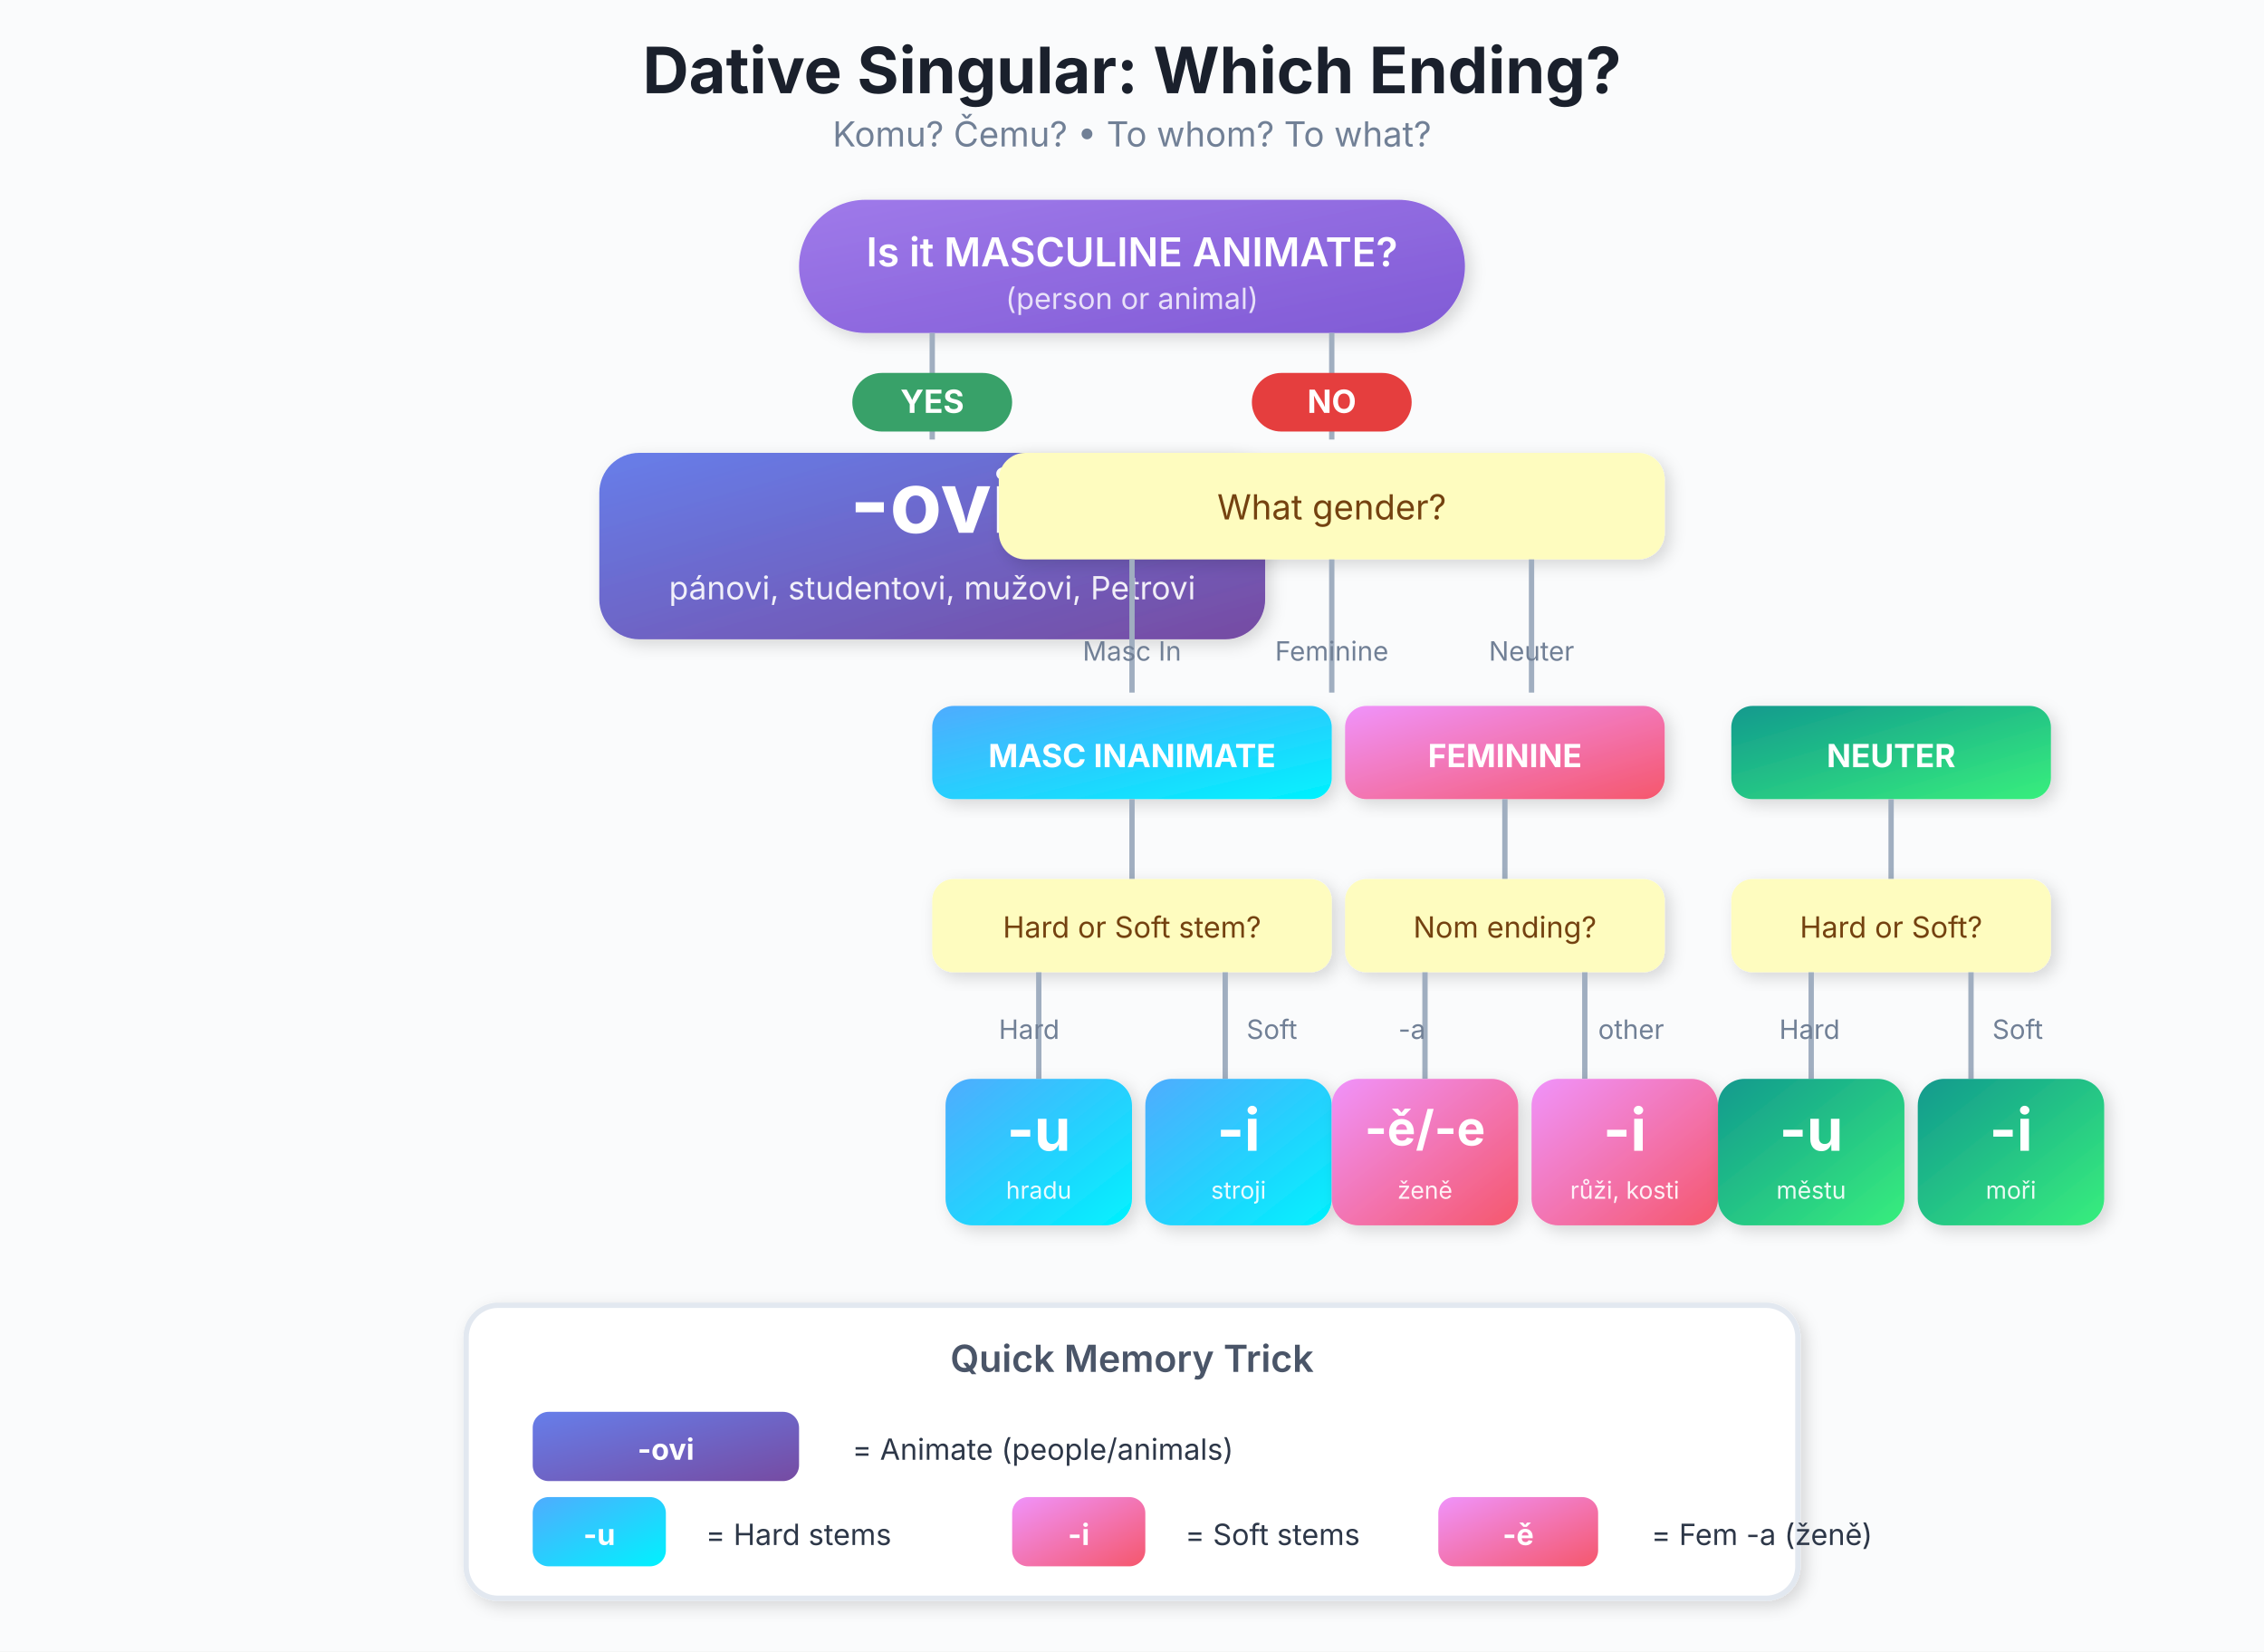
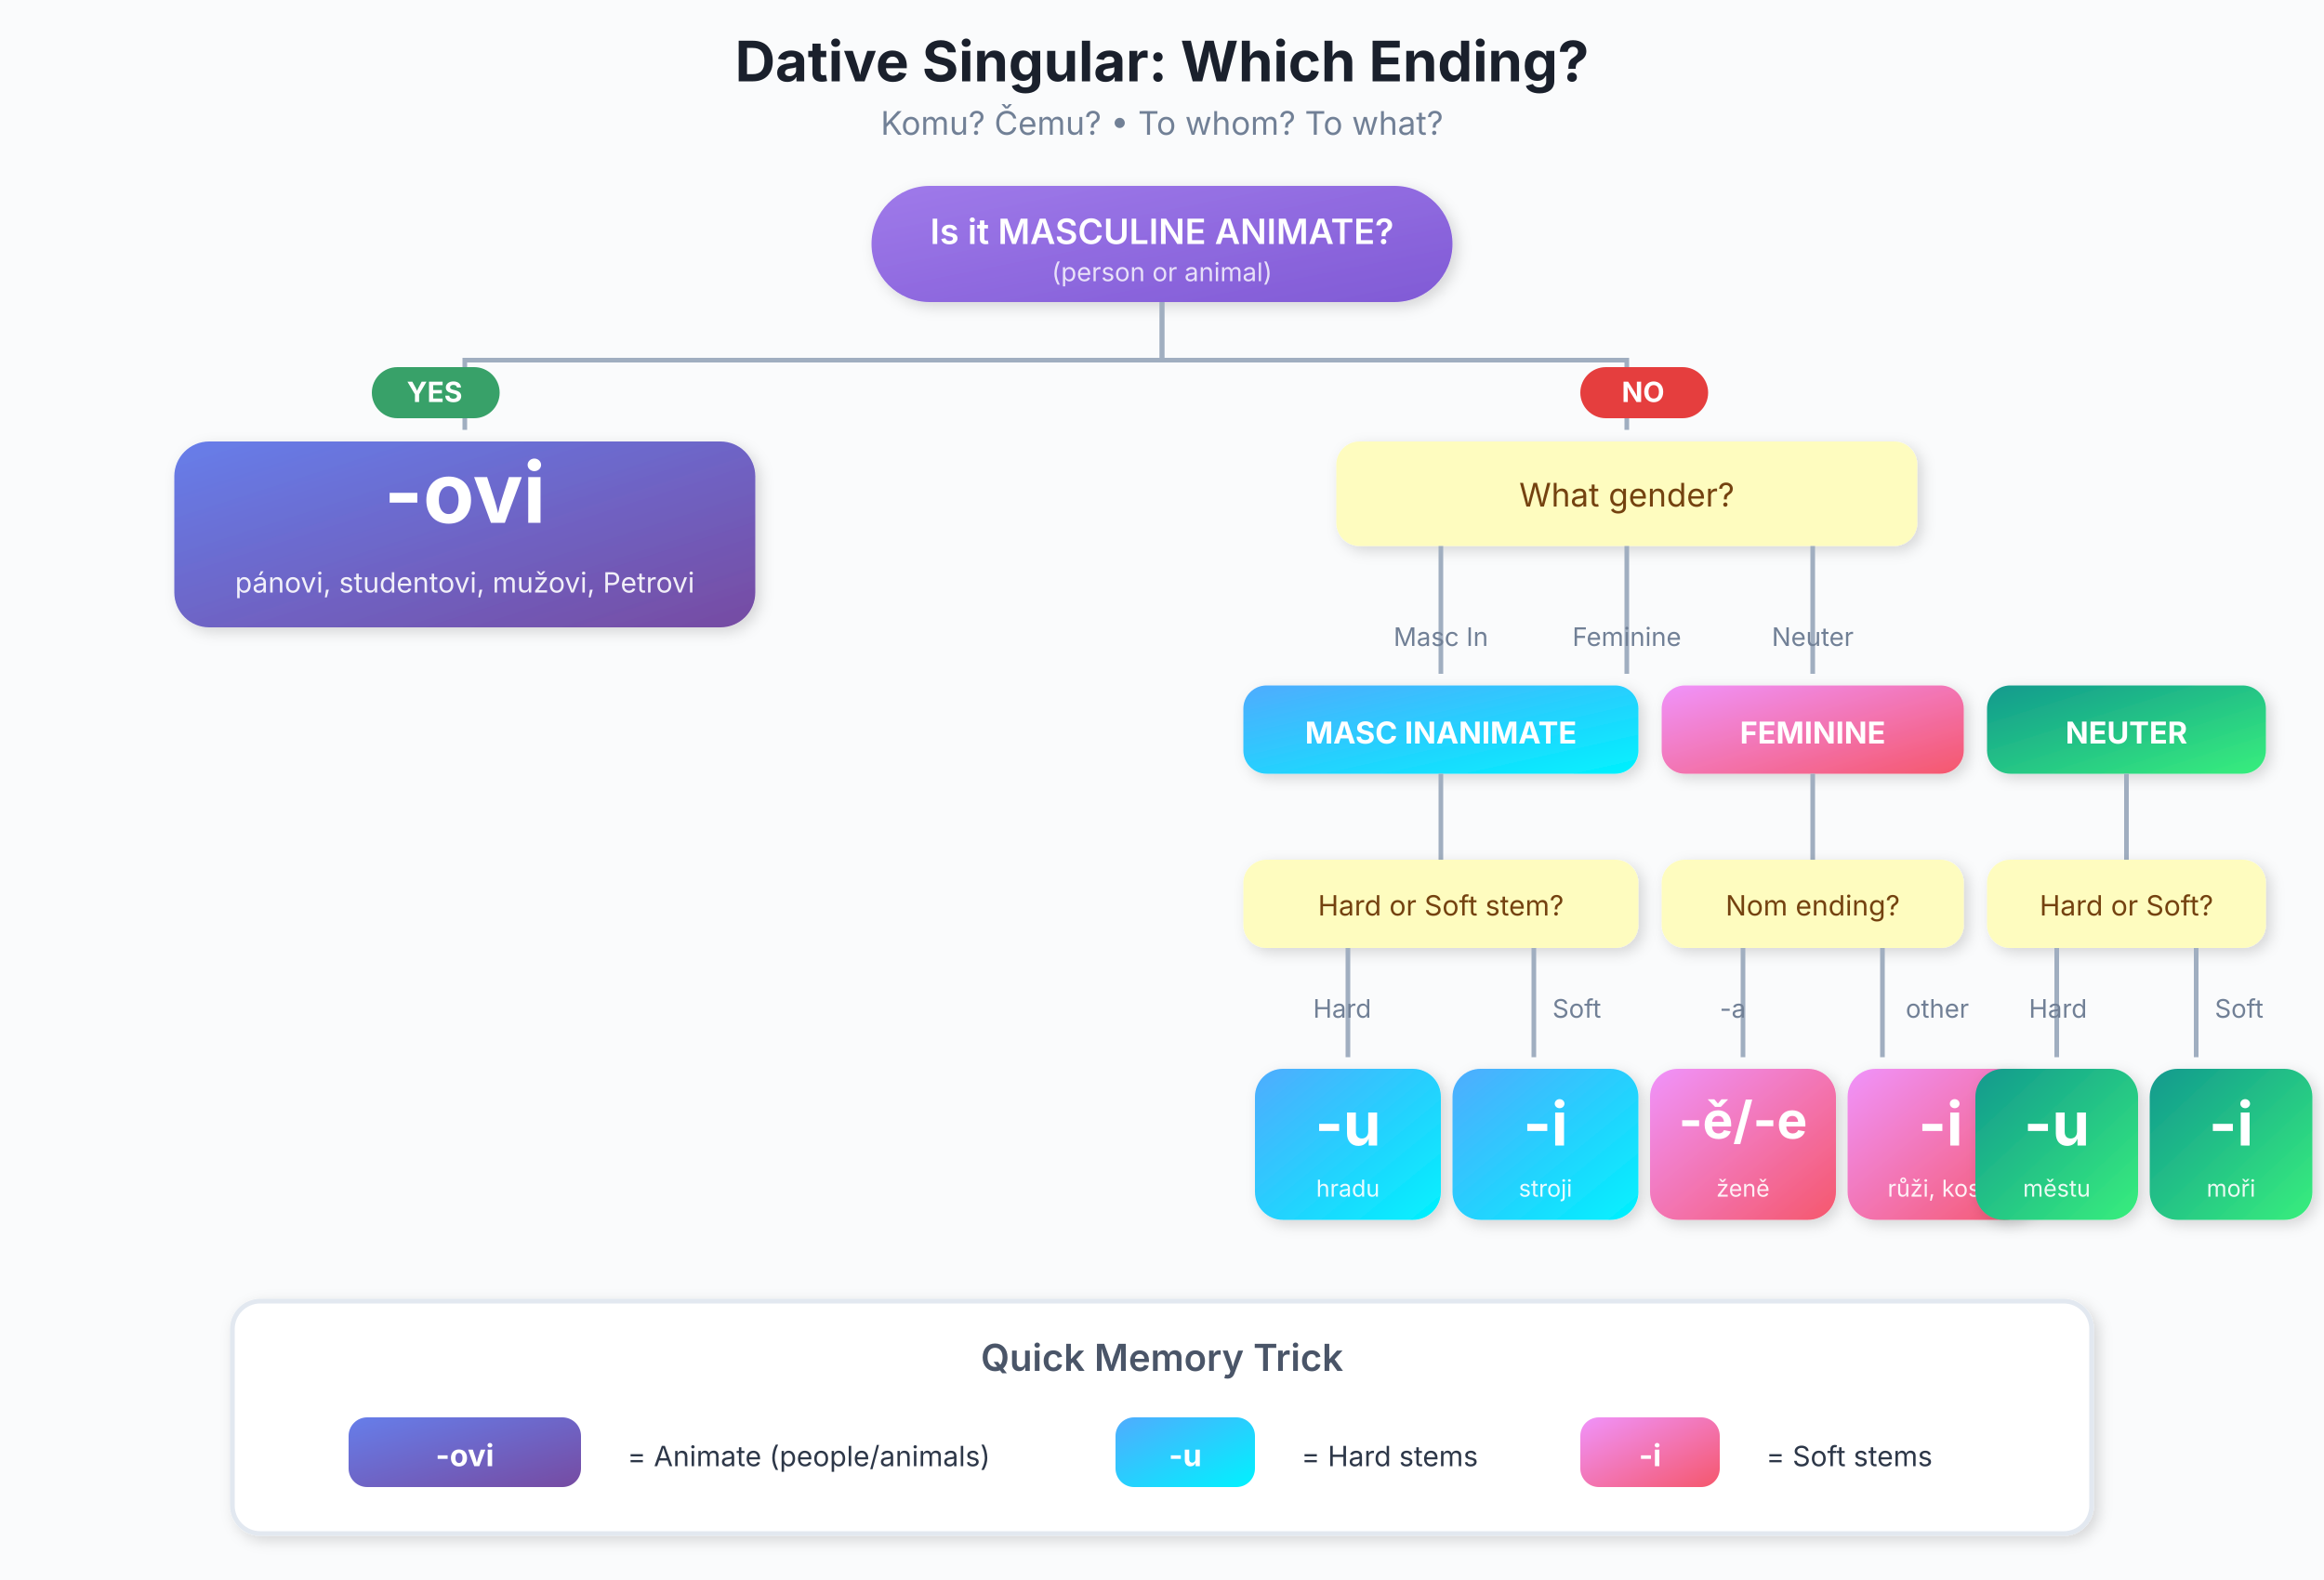
- <svg xmlns="http://www.w3.org/2000/svg" viewBox="0 0 850 620" font-family="system-ui, -apple-system, sans-serif">
+ <svg xmlns="http://www.w3.org/2000/svg" viewBox="0 0 1000 680" font-family="system-ui, -apple-system, sans-serif">
  <defs>
    <filter id="shadow" x="-20%" y="-20%" width="140%" height="140%">
      <feDropShadow dx="2" dy="2" stdDeviation="3" flood-opacity="0.15" />
    </filter>
    <linearGradient id="headerGrad" x1="0%" y1="0%" x2="100%" y2="100%">
      <stop offset="0%" style="stop-color:#9f7aea" />
      <stop offset="100%" style="stop-color:#805ad5" />
    </linearGradient>
    <linearGradient id="mascGrad" x1="0%" y1="0%" x2="100%" y2="100%">
      <stop offset="0%" style="stop-color:#4facfe" />
      <stop offset="100%" style="stop-color:#00f2fe" />
    </linearGradient>
    <linearGradient id="femGrad" x1="0%" y1="0%" x2="100%" y2="100%">
      <stop offset="0%" style="stop-color:#f093fb" />
      <stop offset="100%" style="stop-color:#f5576c" />
    </linearGradient>
    <linearGradient id="neutGrad" x1="0%" y1="0%" x2="100%" y2="100%">
      <stop offset="0%" style="stop-color:#11998e" />
      <stop offset="100%" style="stop-color:#38ef7d" />
    </linearGradient>
    <linearGradient id="oviGrad" x1="0%" y1="0%" x2="100%" y2="100%">
      <stop offset="0%" style="stop-color:#667eea" />
      <stop offset="100%" style="stop-color:#764ba2" />
    </linearGradient>
  </defs>
-   <rect width="850" height="620" fill="#fafbfc" />
-   <text x="425" y="35" text-anchor="middle" font-size="24" font-weight="bold" fill="#1a202c">Dative Singular: Which Ending?</text>
-   <text x="425" y="55" text-anchor="middle" font-size="13" fill="#718096">Komu? Čemu? • To whom? To what?</text>
-   <rect x="300" y="75" width="250" height="50" rx="25" fill="url(#headerGrad)" filter="url(#shadow)" />
-   <text x="425" y="100" text-anchor="middle" font-size="15" font-weight="600" fill="white">Is it MASCULINE ANIMATE?</text>
-   <text x="425" y="116" text-anchor="middle" font-size="11" fill="rgba(255,255,255,0.8)">(person or animal)</text>
-   <path d="M350 125 L350 165" stroke="#a0aec0" stroke-width="2" fill="none" />
-   <path d="M500 125 L500 165" stroke="#a0aec0" stroke-width="2" fill="none" />
-   <rect x="320" y="140" width="60" height="22" rx="11" fill="#38a169" />
-   <text x="350" y="155" text-anchor="middle" font-size="12" font-weight="bold" fill="white">YES</text>
-   <rect x="470" y="140" width="60" height="22" rx="11" fill="#e53e3e" />
-   <text x="500" y="155" text-anchor="middle" font-size="12" font-weight="bold" fill="white">NO</text>
-   <rect x="225" y="170" width="250" height="70" rx="15" fill="url(#oviGrad)" filter="url(#shadow)" />
-   <text x="350" y="200" text-anchor="middle" font-size="32" font-weight="bold" fill="white">-ovi</text>
-   <text x="350" y="225" text-anchor="middle" font-size="12" fill="rgba(255,255,255,0.9)">pánovi, studentovi, mužovi, Petrovi</text>
-   <rect x="375" y="170" width="250" height="40" rx="10" fill="#fefcbf" filter="url(#shadow)" />
-   <text x="500" y="195" text-anchor="middle" font-size="13" fill="#744210">What gender?</text>
-   <path d="M425 210 L425 260" stroke="#a0aec0" stroke-width="2" fill="none" />
-   <path d="M500 210 L500 260" stroke="#a0aec0" stroke-width="2" fill="none" />
-   <path d="M575 210 L575 260" stroke="#a0aec0" stroke-width="2" fill="none" />
-   <text x="425" y="248" text-anchor="middle" font-size="10" fill="#718096">Masc In</text>
-   <text x="500" y="248" text-anchor="middle" font-size="10" fill="#718096">Feminine</text>
-   <text x="575" y="248" text-anchor="middle" font-size="10" fill="#718096">Neuter</text>
-   <rect x="350" y="265" width="150" height="35" rx="8" fill="url(#mascGrad)" filter="url(#shadow)" />
-   <text x="425" y="288" text-anchor="middle" font-size="12" font-weight="bold" fill="white">MASC INANIMATE</text>
-   <path d="M425 300 L425 330" stroke="#a0aec0" stroke-width="2" fill="none" />
-   <rect x="350" y="330" width="150" height="35" rx="8" fill="#fefcbf" filter="url(#shadow)" />
-   <text x="425" y="352" text-anchor="middle" font-size="11" fill="#744210">Hard or Soft stem?</text>
-   <path d="M390 365 L390 405" stroke="#a0aec0" stroke-width="2" fill="none" />
-   <path d="M460 365 L460 405" stroke="#a0aec0" stroke-width="2" fill="none" />
-   <text x="375" y="390" font-size="10" fill="#718096">Hard</text>
-   <text x="468" y="390" font-size="10" fill="#718096">Soft</text>
-   <rect x="355" y="405" width="70" height="55" rx="10" fill="url(#mascGrad)" filter="url(#shadow)" />
-   <text x="390" y="432" text-anchor="middle" font-size="22" font-weight="bold" fill="white">-u</text>
-   <text x="390" y="450" text-anchor="middle" font-size="9" fill="rgba(255,255,255,0.9)">hradu</text>
-   <rect x="430" y="405" width="70" height="55" rx="10" fill="url(#mascGrad)" filter="url(#shadow)" />
-   <text x="465" y="432" text-anchor="middle" font-size="22" font-weight="bold" fill="white">-i</text>
-   <text x="465" y="450" text-anchor="middle" font-size="9" fill="rgba(255,255,255,0.9)">stroji</text>
-   <rect x="505" y="265" width="120" height="35" rx="8" fill="url(#femGrad)" filter="url(#shadow)" />
-   <text x="565" y="288" text-anchor="middle" font-size="12" font-weight="bold" fill="white">FEMININE</text>
-   <path d="M565 300 L565 330" stroke="#a0aec0" stroke-width="2" fill="none" />
-   <rect x="505" y="330" width="120" height="35" rx="8" fill="#fefcbf" filter="url(#shadow)" />
-   <text x="565" y="352" text-anchor="middle" font-size="11" fill="#744210">Nom ending?</text>
-   <path d="M535 365 L535 405" stroke="#a0aec0" stroke-width="2" fill="none" />
-   <path d="M595 365 L595 405" stroke="#a0aec0" stroke-width="2" fill="none" />
-   <text x="525" y="390" font-size="10" fill="#718096">-a</text>
-   <text x="600" y="390" font-size="10" fill="#718096">other</text>
-   <rect x="500" y="405" width="70" height="55" rx="10" fill="url(#femGrad)" filter="url(#shadow)" />
-   <text x="535" y="430" text-anchor="middle" font-size="18" font-weight="bold" fill="white">-ě/-e</text>
-   <text x="535" y="450" text-anchor="middle" font-size="9" fill="rgba(255,255,255,0.9)">ženě</text>
-   <rect x="575" y="405" width="70" height="55" rx="10" fill="url(#femGrad)" filter="url(#shadow)" />
-   <text x="610" y="432" text-anchor="middle" font-size="22" font-weight="bold" fill="white">-i</text>
-   <text x="610" y="450" text-anchor="middle" font-size="9" fill="rgba(255,255,255,0.9)">růži, kosti</text>
-   <rect x="650" y="265" width="120" height="35" rx="8" fill="url(#neutGrad)" filter="url(#shadow)" />
-   <text x="710" y="288" text-anchor="middle" font-size="12" font-weight="bold" fill="white">NEUTER</text>
-   <path d="M710 300 L710 330" stroke="#a0aec0" stroke-width="2" fill="none" />
-   <rect x="650" y="330" width="120" height="35" rx="8" fill="#fefcbf" filter="url(#shadow)" />
-   <text x="710" y="352" text-anchor="middle" font-size="11" fill="#744210">Hard or Soft?</text>
-   <path d="M680 365 L680 405" stroke="#a0aec0" stroke-width="2" fill="none" />
-   <path d="M740 365 L740 405" stroke="#a0aec0" stroke-width="2" fill="none" />
-   <text x="668" y="390" font-size="10" fill="#718096">Hard</text>
-   <text x="748" y="390" font-size="10" fill="#718096">Soft</text>
-   <rect x="645" y="405" width="70" height="55" rx="10" fill="url(#neutGrad)" filter="url(#shadow)" />
-   <text x="680" y="432" text-anchor="middle" font-size="22" font-weight="bold" fill="white">-u</text>
-   <text x="680" y="450" text-anchor="middle" font-size="9" fill="rgba(255,255,255,0.9)">městu</text>
-   <rect x="720" y="405" width="70" height="55" rx="10" fill="url(#neutGrad)" filter="url(#shadow)" />
-   <text x="755" y="432" text-anchor="middle" font-size="22" font-weight="bold" fill="white">-i</text>
-   <text x="755" y="450" text-anchor="middle" font-size="9" fill="rgba(255,255,255,0.9)">moři</text>
-   <rect x="175" y="490" width="500" height="110" rx="12" fill="white" stroke="#e2e8f0" stroke-width="2" filter="url(#shadow)" />
-   <text x="425" y="515" text-anchor="middle" font-size="14" font-weight="600" fill="#4a5568">Quick Memory Trick</text>
-   <rect x="200" y="530" width="100" height="26" rx="6" fill="url(#oviGrad)" />
-   <text x="250" y="548" text-anchor="middle" font-size="11" font-weight="bold" fill="white">-ovi</text>
-   <text x="320" y="548" font-size="11" fill="#2d3748">= Animate (people/animals)</text>
-   <rect x="200" y="562" width="50" height="26" rx="6" fill="url(#mascGrad)" />
-   <text x="225" y="580" text-anchor="middle" font-size="11" font-weight="bold" fill="white">-u</text>
-   <text x="265" y="580" font-size="11" fill="#2d3748">= Hard stems</text>
-   <rect x="380" y="562" width="50" height="26" rx="6" fill="url(#femGrad)" />
-   <text x="405" y="580" text-anchor="middle" font-size="11" font-weight="bold" fill="white">-i</text>
-   <text x="445" y="580" font-size="11" fill="#2d3748">= Soft stems</text>
-   <rect x="540" y="562" width="60" height="26" rx="6" fill="url(#femGrad)" />
-   <text x="570" y="580" text-anchor="middle" font-size="11" font-weight="bold" fill="white">-ě</text>
-   <text x="620" y="580" font-size="11" fill="#2d3748">= Fem -a (ženě)</text>
+   <rect width="1000" height="680" fill="#fafbfc" />
+   <text x="500" y="35" text-anchor="middle" font-size="24" font-weight="bold" fill="#1a202c">Dative Singular: Which Ending?</text>
+   <text x="500" y="58" text-anchor="middle" font-size="14" fill="#718096">Komu? Čemu? • To whom? To what?</text>
+   <rect x="375" y="80" width="250" height="50" rx="25" fill="url(#headerGrad)" filter="url(#shadow)" />
+   <text x="500" y="105" text-anchor="middle" font-size="15" font-weight="600" fill="white">Is it MASCULINE ANIMATE?</text>
+   <text x="500" y="121" text-anchor="middle" font-size="11" fill="rgba(255,255,255,0.8)">(person or animal)</text>
+   <path d="M500 130 L500 155 L200 155 L200 185" stroke="#a0aec0" stroke-width="2" fill="none" />
+   <path d="M500 130 L500 155 L700 155 L700 185" stroke="#a0aec0" stroke-width="2" fill="none" />
+   <rect x="160" y="158" width="55" height="22" rx="11" fill="#38a169" />
+   <text x="187" y="173" text-anchor="middle" font-size="12" font-weight="bold" fill="white">YES</text>
+   <rect x="680" y="158" width="55" height="22" rx="11" fill="#e53e3e" />
+   <text x="707" y="173" text-anchor="middle" font-size="12" font-weight="bold" fill="white">NO</text>
+   <rect x="75" y="190" width="250" height="80" rx="15" fill="url(#oviGrad)" filter="url(#shadow)" />
+   <text x="200" y="225" text-anchor="middle" font-size="36" font-weight="bold" fill="white">-ovi</text>
+   <text x="200" y="255" text-anchor="middle" font-size="12" fill="rgba(255,255,255,0.9)">pánovi, studentovi, mužovi, Petrovi</text>
+   <rect x="575" y="190" width="250" height="45" rx="10" fill="#fefcbf" filter="url(#shadow)" />
+   <text x="700" y="218" text-anchor="middle" font-size="14" fill="#744210">What gender?</text>
+   <path d="M620 235 L620 290" stroke="#a0aec0" stroke-width="2" fill="none" />
+   <path d="M700 235 L700 290" stroke="#a0aec0" stroke-width="2" fill="none" />
+   <path d="M780 235 L780 290" stroke="#a0aec0" stroke-width="2" fill="none" />
+   <text x="620" y="278" text-anchor="middle" font-size="11" fill="#718096">Masc In</text>
+   <text x="700" y="278" text-anchor="middle" font-size="11" fill="#718096">Feminine</text>
+   <text x="780" y="278" text-anchor="middle" font-size="11" fill="#718096">Neuter</text>
+   <rect x="535" y="295" width="170" height="38" rx="10" fill="url(#mascGrad)" filter="url(#shadow)" />
+   <text x="620" y="320" text-anchor="middle" font-size="13" font-weight="bold" fill="white">MASC INANIMATE</text>
+   <path d="M620 333 L620 370" stroke="#a0aec0" stroke-width="2" fill="none" />
+   <rect x="535" y="370" width="170" height="38" rx="10" fill="#fefcbf" filter="url(#shadow)" />
+   <text x="620" y="394" text-anchor="middle" font-size="12" fill="#744210">Hard or Soft stem?</text>
+   <path d="M580 408 L580 455" stroke="#a0aec0" stroke-width="2" fill="none" />
+   <path d="M660 408 L660 455" stroke="#a0aec0" stroke-width="2" fill="none" />
+   <text x="565" y="438" font-size="11" fill="#718096">Hard</text>
+   <text x="668" y="438" font-size="11" fill="#718096">Soft</text>
+   <rect x="540" y="460" width="80" height="65" rx="12" fill="url(#mascGrad)" filter="url(#shadow)" />
+   <text x="580" y="493" text-anchor="middle" font-size="26" font-weight="bold" fill="white">-u</text>
+   <text x="580" y="515" text-anchor="middle" font-size="10" fill="rgba(255,255,255,0.9)">hradu</text>
+   <rect x="625" y="460" width="80" height="65" rx="12" fill="url(#mascGrad)" filter="url(#shadow)" />
+   <text x="665" y="493" text-anchor="middle" font-size="26" font-weight="bold" fill="white">-i</text>
+   <text x="665" y="515" text-anchor="middle" font-size="10" fill="rgba(255,255,255,0.9)">stroji</text>
+   <rect x="715" y="295" width="130" height="38" rx="10" fill="url(#femGrad)" filter="url(#shadow)" />
+   <text x="780" y="320" text-anchor="middle" font-size="13" font-weight="bold" fill="white">FEMININE</text>
+   <path d="M780 333 L780 370" stroke="#a0aec0" stroke-width="2" fill="none" />
+   <rect x="715" y="370" width="130" height="38" rx="10" fill="#fefcbf" filter="url(#shadow)" />
+   <text x="780" y="394" text-anchor="middle" font-size="12" fill="#744210">Nom ending?</text>
+   <path d="M750 408 L750 455" stroke="#a0aec0" stroke-width="2" fill="none" />
+   <path d="M810 408 L810 455" stroke="#a0aec0" stroke-width="2" fill="none" />
+   <text x="740" y="438" font-size="11" fill="#718096">-a</text>
+   <text x="820" y="438" font-size="11" fill="#718096">other</text>
+   <rect x="710" y="460" width="80" height="65" rx="12" fill="url(#femGrad)" filter="url(#shadow)" />
+   <text x="750" y="490" text-anchor="middle" font-size="22" font-weight="bold" fill="white">-ě/-e</text>
+   <text x="750" y="515" text-anchor="middle" font-size="10" fill="rgba(255,255,255,0.9)">ženě</text>
+   <rect x="795" y="460" width="80" height="65" rx="12" fill="url(#femGrad)" filter="url(#shadow)" />
+   <text x="835" y="493" text-anchor="middle" font-size="26" font-weight="bold" fill="white">-i</text>
+   <text x="835" y="515" text-anchor="middle" font-size="10" fill="rgba(255,255,255,0.9)">růži, kosti</text>
+   <rect x="855" y="295" width="120" height="38" rx="10" fill="url(#neutGrad)" filter="url(#shadow)" />
+   <text x="915" y="320" text-anchor="middle" font-size="13" font-weight="bold" fill="white">NEUTER</text>
+   <path d="M915 333 L915 370" stroke="#a0aec0" stroke-width="2" fill="none" />
+   <rect x="855" y="370" width="120" height="38" rx="10" fill="#fefcbf" filter="url(#shadow)" />
+   <text x="915" y="394" text-anchor="middle" font-size="12" fill="#744210">Hard or Soft?</text>
+   <path d="M885 408 L885 455" stroke="#a0aec0" stroke-width="2" fill="none" />
+   <path d="M945 408 L945 455" stroke="#a0aec0" stroke-width="2" fill="none" />
+   <text x="873" y="438" font-size="11" fill="#718096">Hard</text>
+   <text x="953" y="438" font-size="11" fill="#718096">Soft</text>
+   <rect x="850" y="460" width="70" height="65" rx="12" fill="url(#neutGrad)" filter="url(#shadow)" />
+   <text x="885" y="493" text-anchor="middle" font-size="26" font-weight="bold" fill="white">-u</text>
+   <text x="885" y="515" text-anchor="middle" font-size="10" fill="rgba(255,255,255,0.9)">městu</text>
+   <rect x="925" y="460" width="70" height="65" rx="12" fill="url(#neutGrad)" filter="url(#shadow)" />
+   <text x="960" y="493" text-anchor="middle" font-size="26" font-weight="bold" fill="white">-i</text>
+   <text x="960" y="515" text-anchor="middle" font-size="10" fill="rgba(255,255,255,0.9)">moři</text>
+   <rect x="100" y="560" width="800" height="100" rx="12" fill="white" stroke="#e2e8f0" stroke-width="2" filter="url(#shadow)" />
+   <text x="500" y="590" text-anchor="middle" font-size="16" font-weight="600" fill="#4a5568">Quick Memory Trick</text>
+   <rect x="150" y="610" width="100" height="30" rx="8" fill="url(#oviGrad)" />
+   <text x="200" y="631" text-anchor="middle" font-size="13" font-weight="bold" fill="white">-ovi</text>
+   <text x="270" y="631" font-size="12" fill="#2d3748">= Animate (people/animals)</text>
+   <rect x="480" y="610" width="60" height="30" rx="8" fill="url(#mascGrad)" />
+   <text x="510" y="631" text-anchor="middle" font-size="13" font-weight="bold" fill="white">-u</text>
+   <text x="560" y="631" font-size="12" fill="#2d3748">= Hard stems</text>
+   <rect x="680" y="610" width="60" height="30" rx="8" fill="url(#femGrad)" />
+   <text x="710" y="631" text-anchor="middle" font-size="13" font-weight="bold" fill="white">-i</text>
+   <text x="760" y="631" font-size="12" fill="#2d3748">= Soft stems</text>
</svg>
